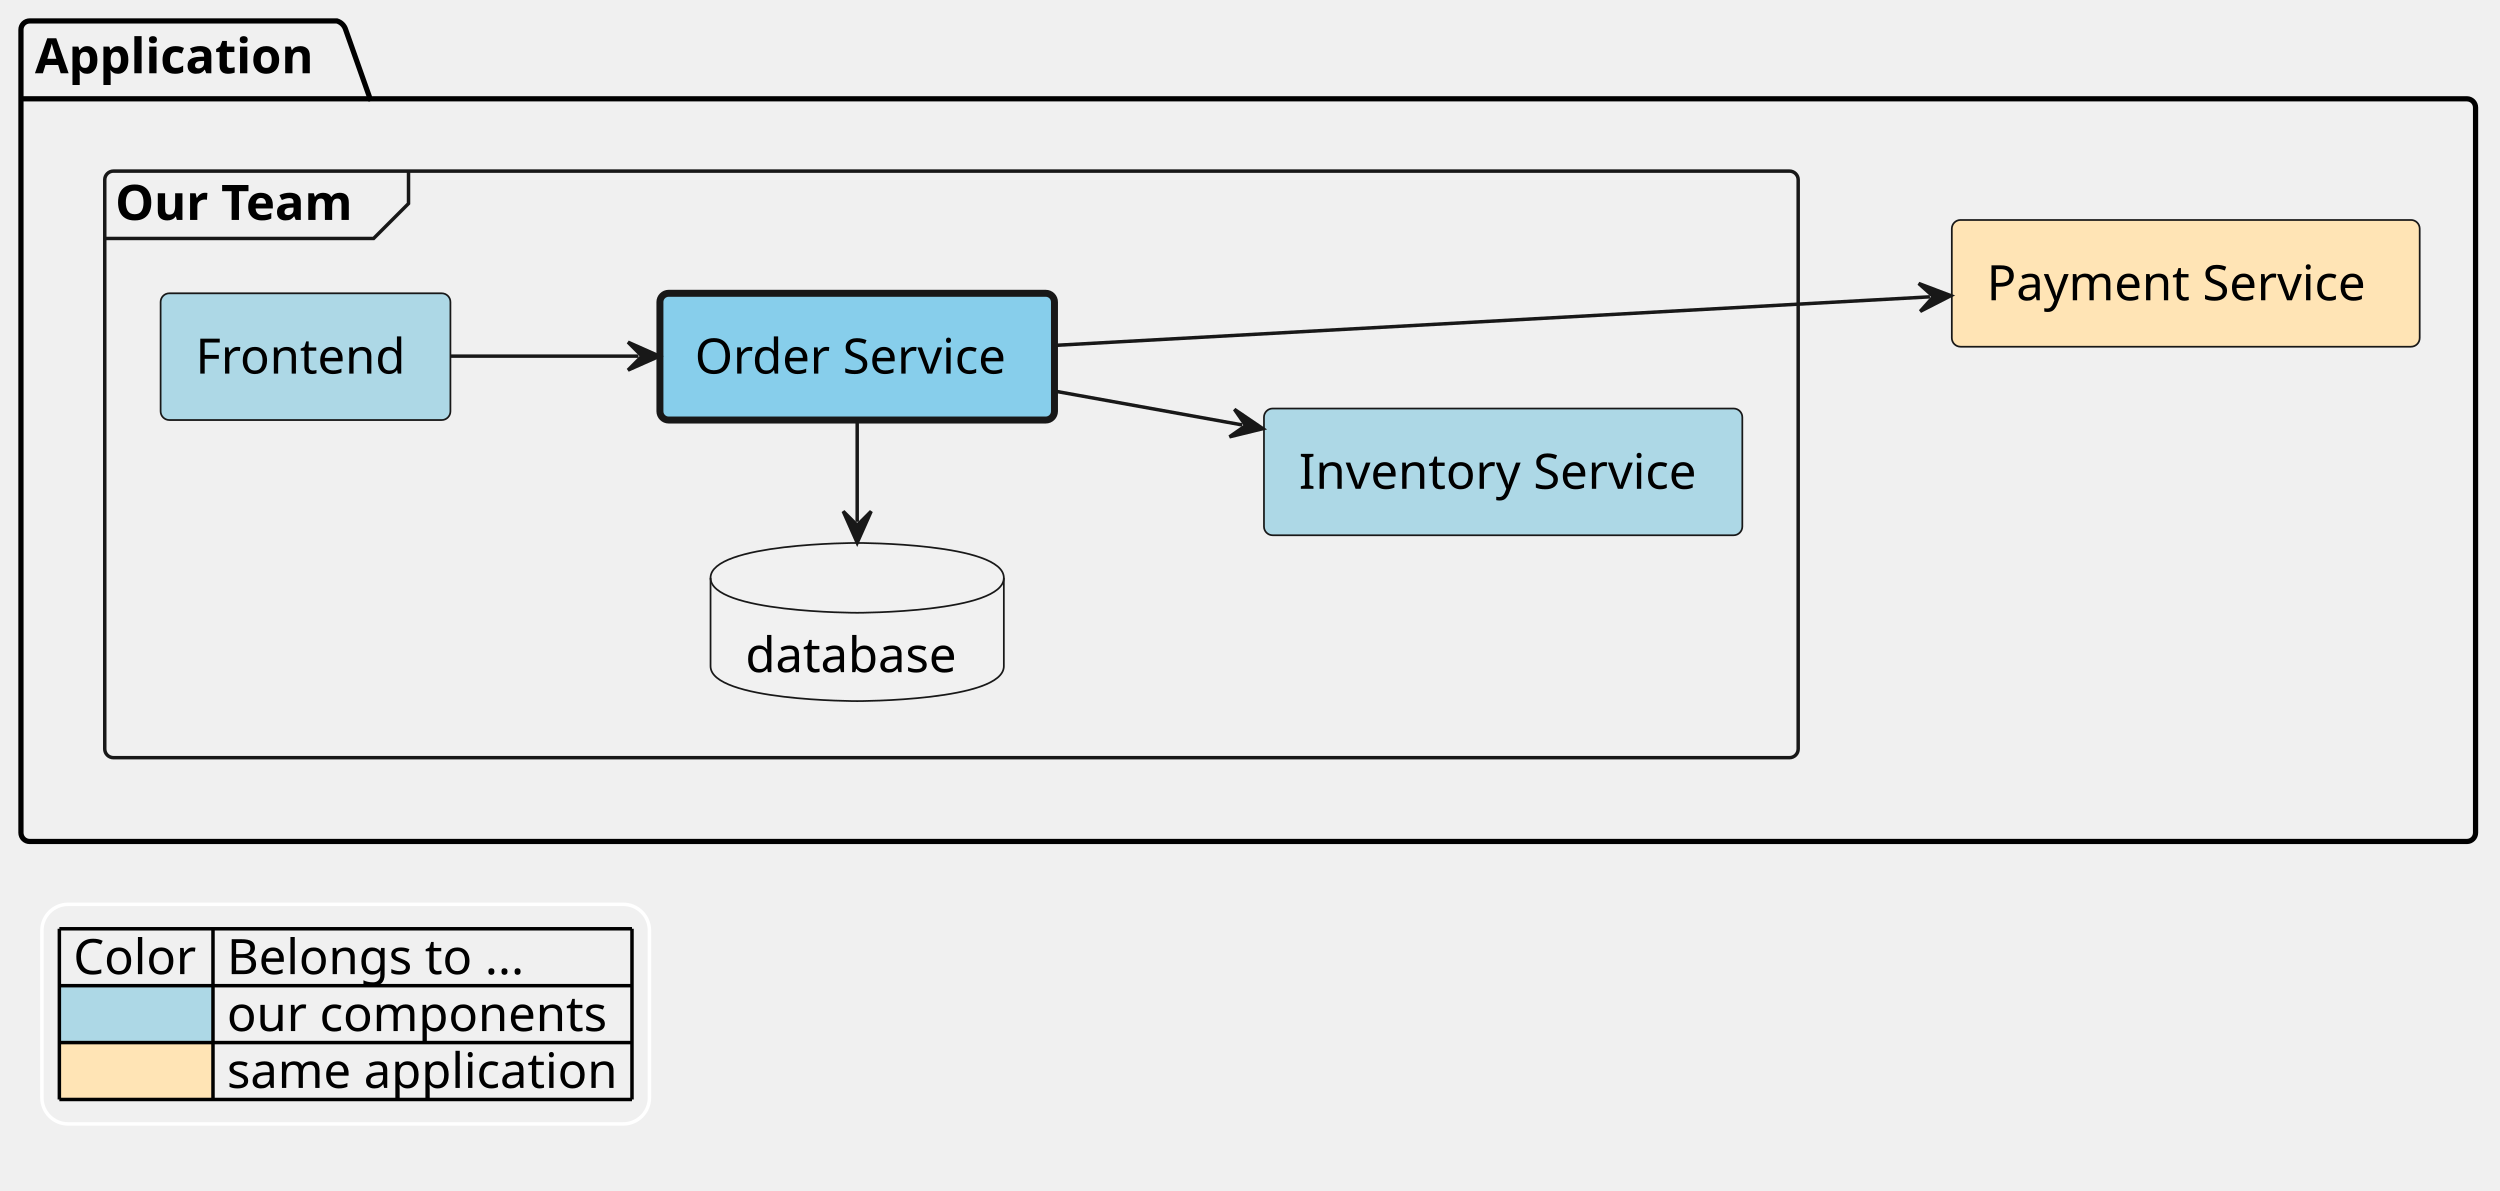
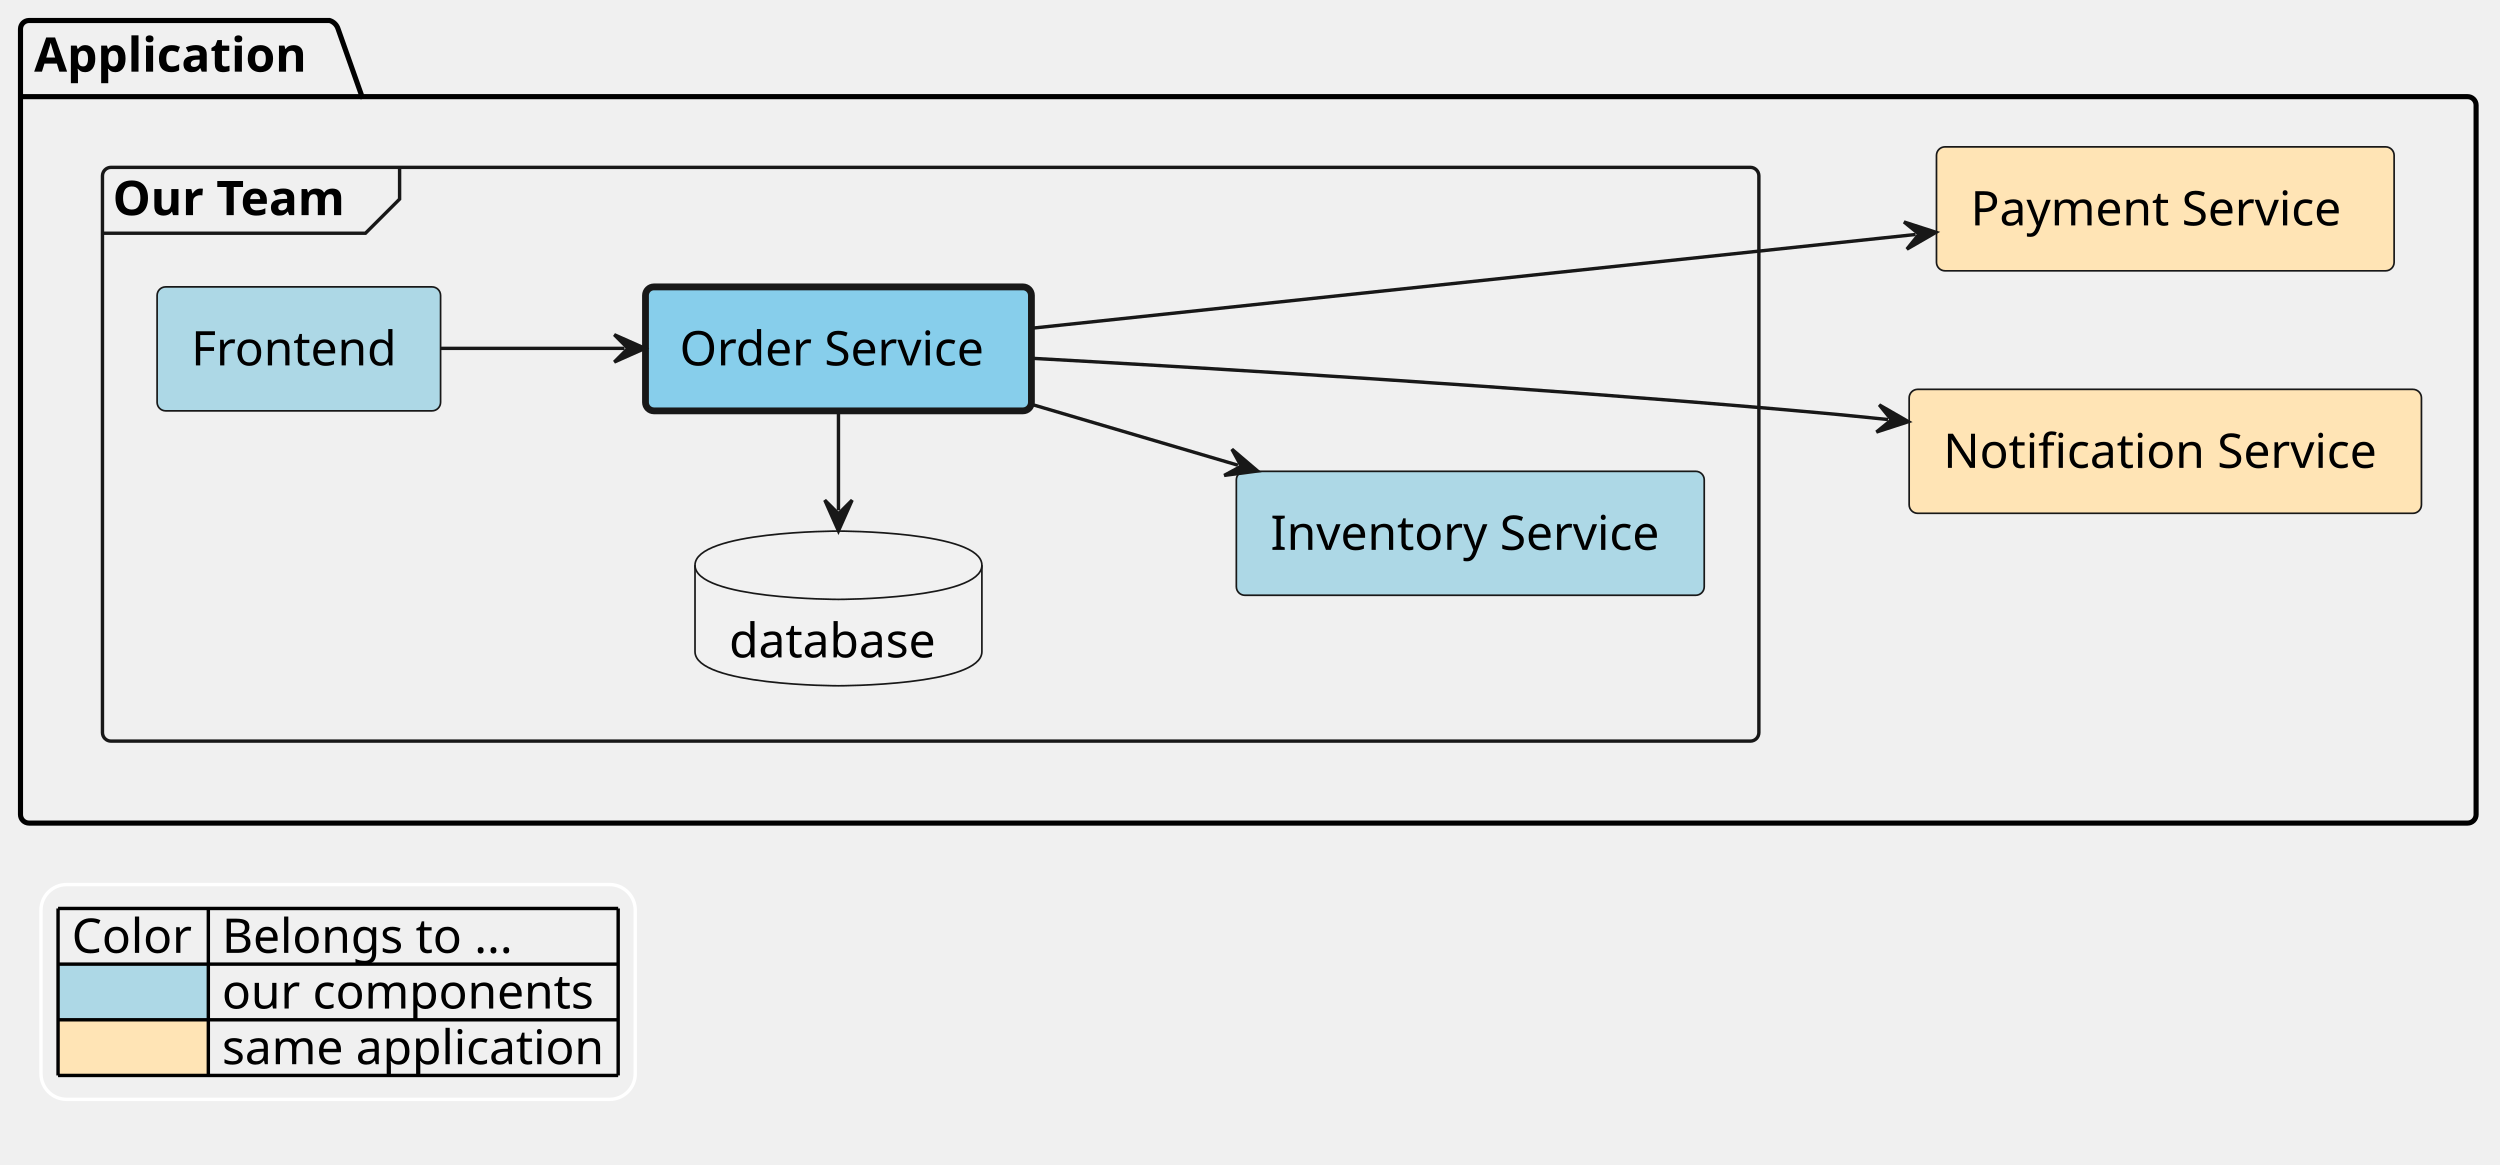
- <svg xmlns="http://www.w3.org/2000/svg" contentStyleType="text/css" height="341px" preserveAspectRatio="none" style="width:716px;height:341px;background:#FFFFFF;" version="1.1" viewBox="0 0 716 341" width="716px" zoomAndPan="magnify">
+ <svg xmlns="http://www.w3.org/2000/svg" contentStyleType="text/css" height="341px" preserveAspectRatio="none" style="width:732px;height:341px;background:#FFFFFF;" version="1.1" viewBox="0 0 732 341" width="732px" zoomAndPan="magnify">
  <defs />
  <g>
    <g id="cluster_Application">
-       <path d="M8.5,6 L96.5,6 A3.75,3.75 0 0 1 99,8.5 L106,28.297 L706.5,28.297 A2.5,2.5 0 0 1 709,30.797 L709,238.5 A2.5,2.5 0 0 1 706.5,241 L8.5,241 A2.5,2.5 0 0 1 6,238.5 L6,8.5 A2.5,2.5 0 0 1 8.5,6 " fill="none" style="stroke:#000000;stroke-width:1.5;" />
+       <path d="M8.5,6 L96.5,6 A3.75,3.75 0 0 1 99,8.5 L106,28.297 L722.5,28.297 A2.5,2.5 0 0 1 725,30.797 L725,238.5 A2.5,2.5 0 0 1 722.5,241 L8.5,241 A2.5,2.5 0 0 1 6,238.5 L6,8.5 A2.5,2.5 0 0 1 8.5,6 " fill="none" style="stroke:#000000;stroke-width:1.5;" />
      <line style="stroke:#000000;stroke-width:1.5;" x1="6" x2="106" y1="28.297" y2="28.297" />
      <text fill="#000000" font-family="sans-serif" font-size="14" font-weight="bold" lengthAdjust="spacing" textLength="87" x="10" y="20.995">Application</text>
    </g>
    <g id="cluster_Our Team">
      <rect fill="none" height="168" rx="2.5" ry="2.5" style="stroke:#181818;stroke-width:1.0;" width="485" x="30" y="49" />
      <path d="M117,49 L117,58.297 L107,68.297 L30,68.297 " fill="none" style="stroke:#181818;stroke-width:1.0;" />
      <text fill="#000000" font-family="sans-serif" font-size="14" font-weight="bold" lengthAdjust="spacing" textLength="77" x="33" y="62.995">Our Team</text>
    </g>
+     <g id="elem_application__notification_service">
+       <rect fill="#FFE4B5" height="36.297" rx="2.5" ry="2.5" style="stroke:#181818;stroke-width:0.5;" width="150" x="559" y="114" />
+       <text fill="#000000" font-family="sans-serif" font-size="14" lengthAdjust="spacing" textLength="130" x="569" y="136.995">Notification Service</text>
+     </g>
    <g id="elem_application__payment_service">
-       <rect fill="#FFE4B5" height="36.297" rx="2.5" ry="2.5" style="stroke:#181818;stroke-width:0.5;" width="134" x="559" y="63" />
-       <text fill="#000000" font-family="sans-serif" font-size="14" lengthAdjust="spacing" textLength="114" x="569" y="85.995">Payment Service</text>
+       <rect fill="#FFE4B5" height="36.297" rx="2.5" ry="2.5" style="stroke:#181818;stroke-width:0.5;" width="134" x="567" y="43" />
+       <text fill="#000000" font-family="sans-serif" font-size="14" lengthAdjust="spacing" textLength="114" x="577" y="65.995">Payment Service</text>
    </g>
    <g id="elem_application__team__frontend">
      <rect fill="#ADD8E6" height="36.297" rx="2.5" ry="2.5" style="stroke:#181818;stroke-width:0.5;" width="83" x="46" y="84" />
      <text fill="#000000" font-family="sans-serif" font-size="14" lengthAdjust="spacing" textLength="63" x="56" y="106.995">Frontend</text>
    </g>
    <g id="elem_application__team__order_service">
      <rect fill="#87CEEB" height="36.297" rx="2.5" ry="2.5" style="stroke:#181818;stroke-width:2.0;" width="113" x="189" y="84" />
      <text fill="#000000" font-family="sans-serif" font-size="14" lengthAdjust="spacing" textLength="93" x="199" y="106.995">Order Service</text>
    </g>
    <g id="elem_application__team__order_database">
      <path d="M203.5,165.5 C203.5,155.5 245.5,155.5 245.5,155.5 C245.5,155.5 287.5,155.5 287.5,165.5 L287.5,190.797 C287.5,200.797 245.5,200.797 245.5,200.797 C245.5,200.797 203.5,200.797 203.5,190.797 L203.5,165.5 " fill="#F1F1F1" style="stroke:#181818;stroke-width:0.5;" />
      <path d="M203.5,165.5 C203.5,175.5 245.5,175.5 245.5,175.5 C245.5,175.5 287.5,175.5 287.5,165.5 " fill="none" style="stroke:#181818;stroke-width:0.5;" />
      <text fill="#000000" font-family="sans-serif" font-size="14" lengthAdjust="spacing" textLength="64" x="213.5" y="192.495">database</text>
    </g>
    <g id="elem_application__team__inventory_service">
-       <rect fill="#ADD8E6" height="36.297" rx="2.5" ry="2.5" style="stroke:#181818;stroke-width:0.5;" width="137" x="362" y="117" />
-       <text fill="#000000" font-family="sans-serif" font-size="14" lengthAdjust="spacing" textLength="117" x="372" y="139.995">Inventory Service</text>
+       <rect fill="#ADD8E6" height="36.297" rx="2.5" ry="2.5" style="stroke:#181818;stroke-width:0.5;" width="137" x="362" y="138" />
+       <text fill="#000000" font-family="sans-serif" font-size="14" lengthAdjust="spacing" textLength="117" x="372" y="160.995">Inventory Service</text>
    </g>
    <g id="link_application__team__frontend_application__team__order_service">
      <path d="M129.08,102 C147.32,102 163.13,102 182.86,102 " fill="none" id="application__team__frontend-to-application__team__order_service" style="stroke:#181818;stroke-width:1.0;" />
      <polygon fill="#181818" points="188.86,102,179.86,98,183.86,102,179.86,106,188.86,102" style="stroke:#181818;stroke-width:1.0;" />
    </g>
    <g id="link_application__team__order_database_application__team__order_service">
      <path d="M245.5,149.44 C245.5,137.75 245.5,132.06 245.5,120.37 " fill="none" id="application__team__order_database-backto-application__team__order_service" style="stroke:#181818;stroke-width:1.0;" />
      <polygon fill="#181818" points="245.5,155.44,249.5,146.44,245.5,150.44,241.5,146.44,245.5,155.44" style="stroke:#181818;stroke-width:1.0;" />
    </g>
+     <g id="link_application__team__order_service_application__notification_service">
+       <path d="M302.16,104.91 C358.04,108 446.56,113.35 523,120 C534.58,121.01 540.863,121.586 552.813,122.836 " fill="none" id="application__team__order_service-to-application__notification_service" style="stroke:#181818;stroke-width:1.0;" />
+       <polygon fill="#181818" points="558.78,123.46,550.245,118.545,553.807,122.94,549.413,126.502,558.78,123.46" style="stroke:#181818;stroke-width:1.0;" />
+     </g>
    <g id="link_application__team__order_service_application__team__inventory_service">
-       <path d="M302.4,112.08 C321.11,115.45 336.265,118.185 355.785,121.705 " fill="none" id="application__team__order_service-to-application__team__inventory_service" style="stroke:#181818;stroke-width:1.0;" />
-       <polygon fill="#181818" points="361.69,122.77,353.543,117.236,356.769,121.883,352.123,125.109,361.69,122.77" style="stroke:#181818;stroke-width:1.0;" />
+       <path d="M302.4,118.5 C323.21,124.64 341.185,129.944 362.455,136.214 " fill="none" id="application__team__order_service-to-application__team__inventory_service" style="stroke:#181818;stroke-width:1.0;" />
+       <polygon fill="#181818" points="368.21,137.91,360.708,131.529,363.414,136.496,358.446,139.202,368.21,137.91" style="stroke:#181818;stroke-width:1.0;" />
    </g>
    <g id="link_application__team__order_service_application__payment_service">
-       <path d="M302.35,98.9 C370.62,95.11 480.029,89.042 552.729,85.012 " fill="none" id="application__team__order_service-to-application__payment_service" style="stroke:#181818;stroke-width:1.0;" />
-       <polygon fill="#181818" points="558.72,84.68,549.512,81.184,553.728,84.957,549.955,89.172,558.72,84.68" style="stroke:#181818;stroke-width:1.0;" />
+       <path d="M302.29,96.08 C372.32,88.65 486.324,76.563 560.894,68.653 " fill="none" id="application__team__order_service-to-application__payment_service" style="stroke:#181818;stroke-width:1.0;" />
+       <polygon fill="#181818" points="566.86,68.02,557.488,64.992,561.888,68.547,558.332,72.947,566.86,68.02" style="stroke:#181818;stroke-width:1.0;" />
    </g>
    <rect fill="none" height="62.891" id="_legend" rx="7.5" ry="7.5" style="stroke:#FFFFFF;stroke-width:1.0;" width="174" x="12" y="259" />
    <text fill="#000000" font-family="sans-serif" font-size="14" lengthAdjust="spacing" textLength="36" x="21" y="278.995">Color</text>
    <text fill="#000000" font-family="sans-serif" font-size="14" lengthAdjust="spacing" textLength="91" x="65" y="278.995">Belongs to ...</text>
    <rect fill="#ADD8E6" height="16.297" style="stroke:none;stroke-width:1.0;" width="44" x="17" y="282.297" />
    <text fill="#000000" font-family="sans-serif" font-size="14" lengthAdjust="spacing" textLength="4" x="17" y="295.292"> </text>
    <text fill="#000000" font-family="sans-serif" font-size="14" lengthAdjust="spacing" textLength="115" x="65" y="295.292">our components</text>
    <rect fill="#FFE4B5" height="16.297" style="stroke:none;stroke-width:1.0;" width="44" x="17" y="298.594" />
    <text fill="#000000" font-family="sans-serif" font-size="14" lengthAdjust="spacing" textLength="4" x="17" y="311.589"> </text>
    <text fill="#000000" font-family="sans-serif" font-size="14" lengthAdjust="spacing" textLength="116" x="65" y="311.589">same application</text>
    <line style="stroke:#000000;stroke-width:1.0;" x1="17" x2="181" y1="266" y2="266" />
    <line style="stroke:#000000;stroke-width:1.0;" x1="17" x2="181" y1="282.297" y2="282.297" />
    <line style="stroke:#000000;stroke-width:1.0;" x1="17" x2="181" y1="298.594" y2="298.594" />
    <line style="stroke:#000000;stroke-width:1.0;" x1="17" x2="181" y1="314.891" y2="314.891" />
    <line style="stroke:#000000;stroke-width:1.0;" x1="17" x2="17" y1="266" y2="314.891" />
    <line style="stroke:#000000;stroke-width:1.0;" x1="61" x2="61" y1="266" y2="314.891" />
    <line style="stroke:#000000;stroke-width:1.0;" x1="181" x2="181" y1="266" y2="314.891" />
  </g>
</svg>
